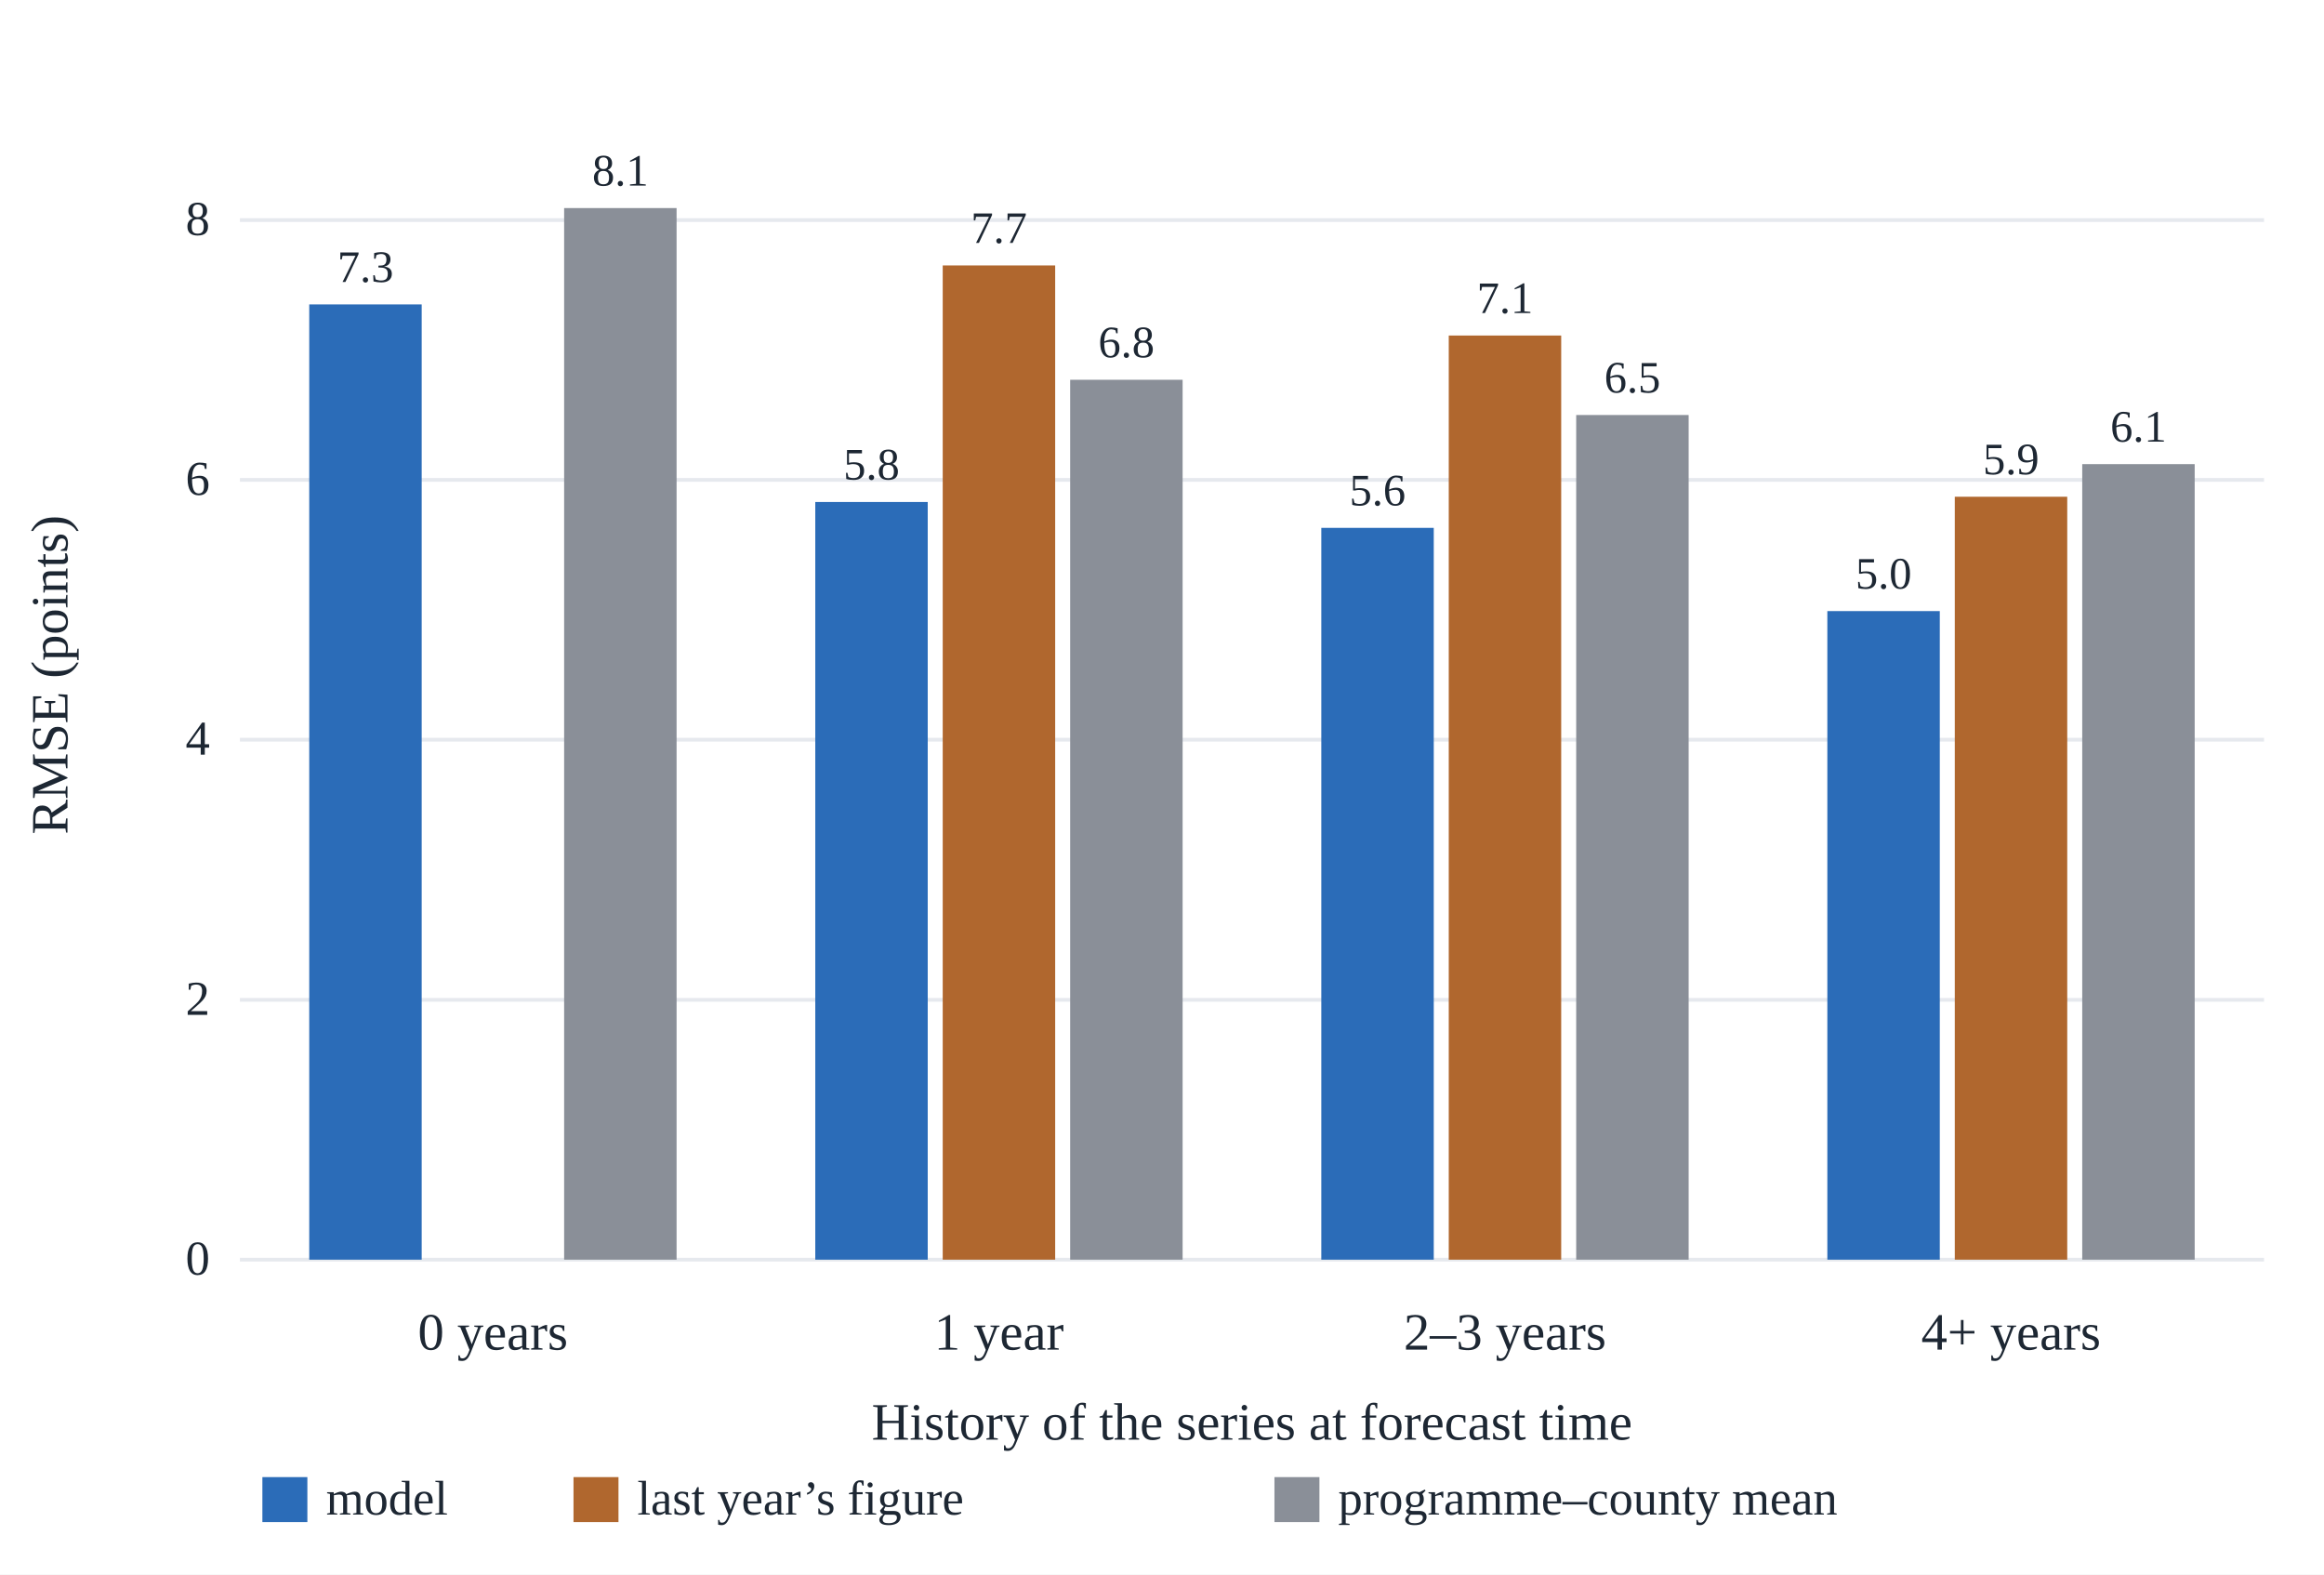
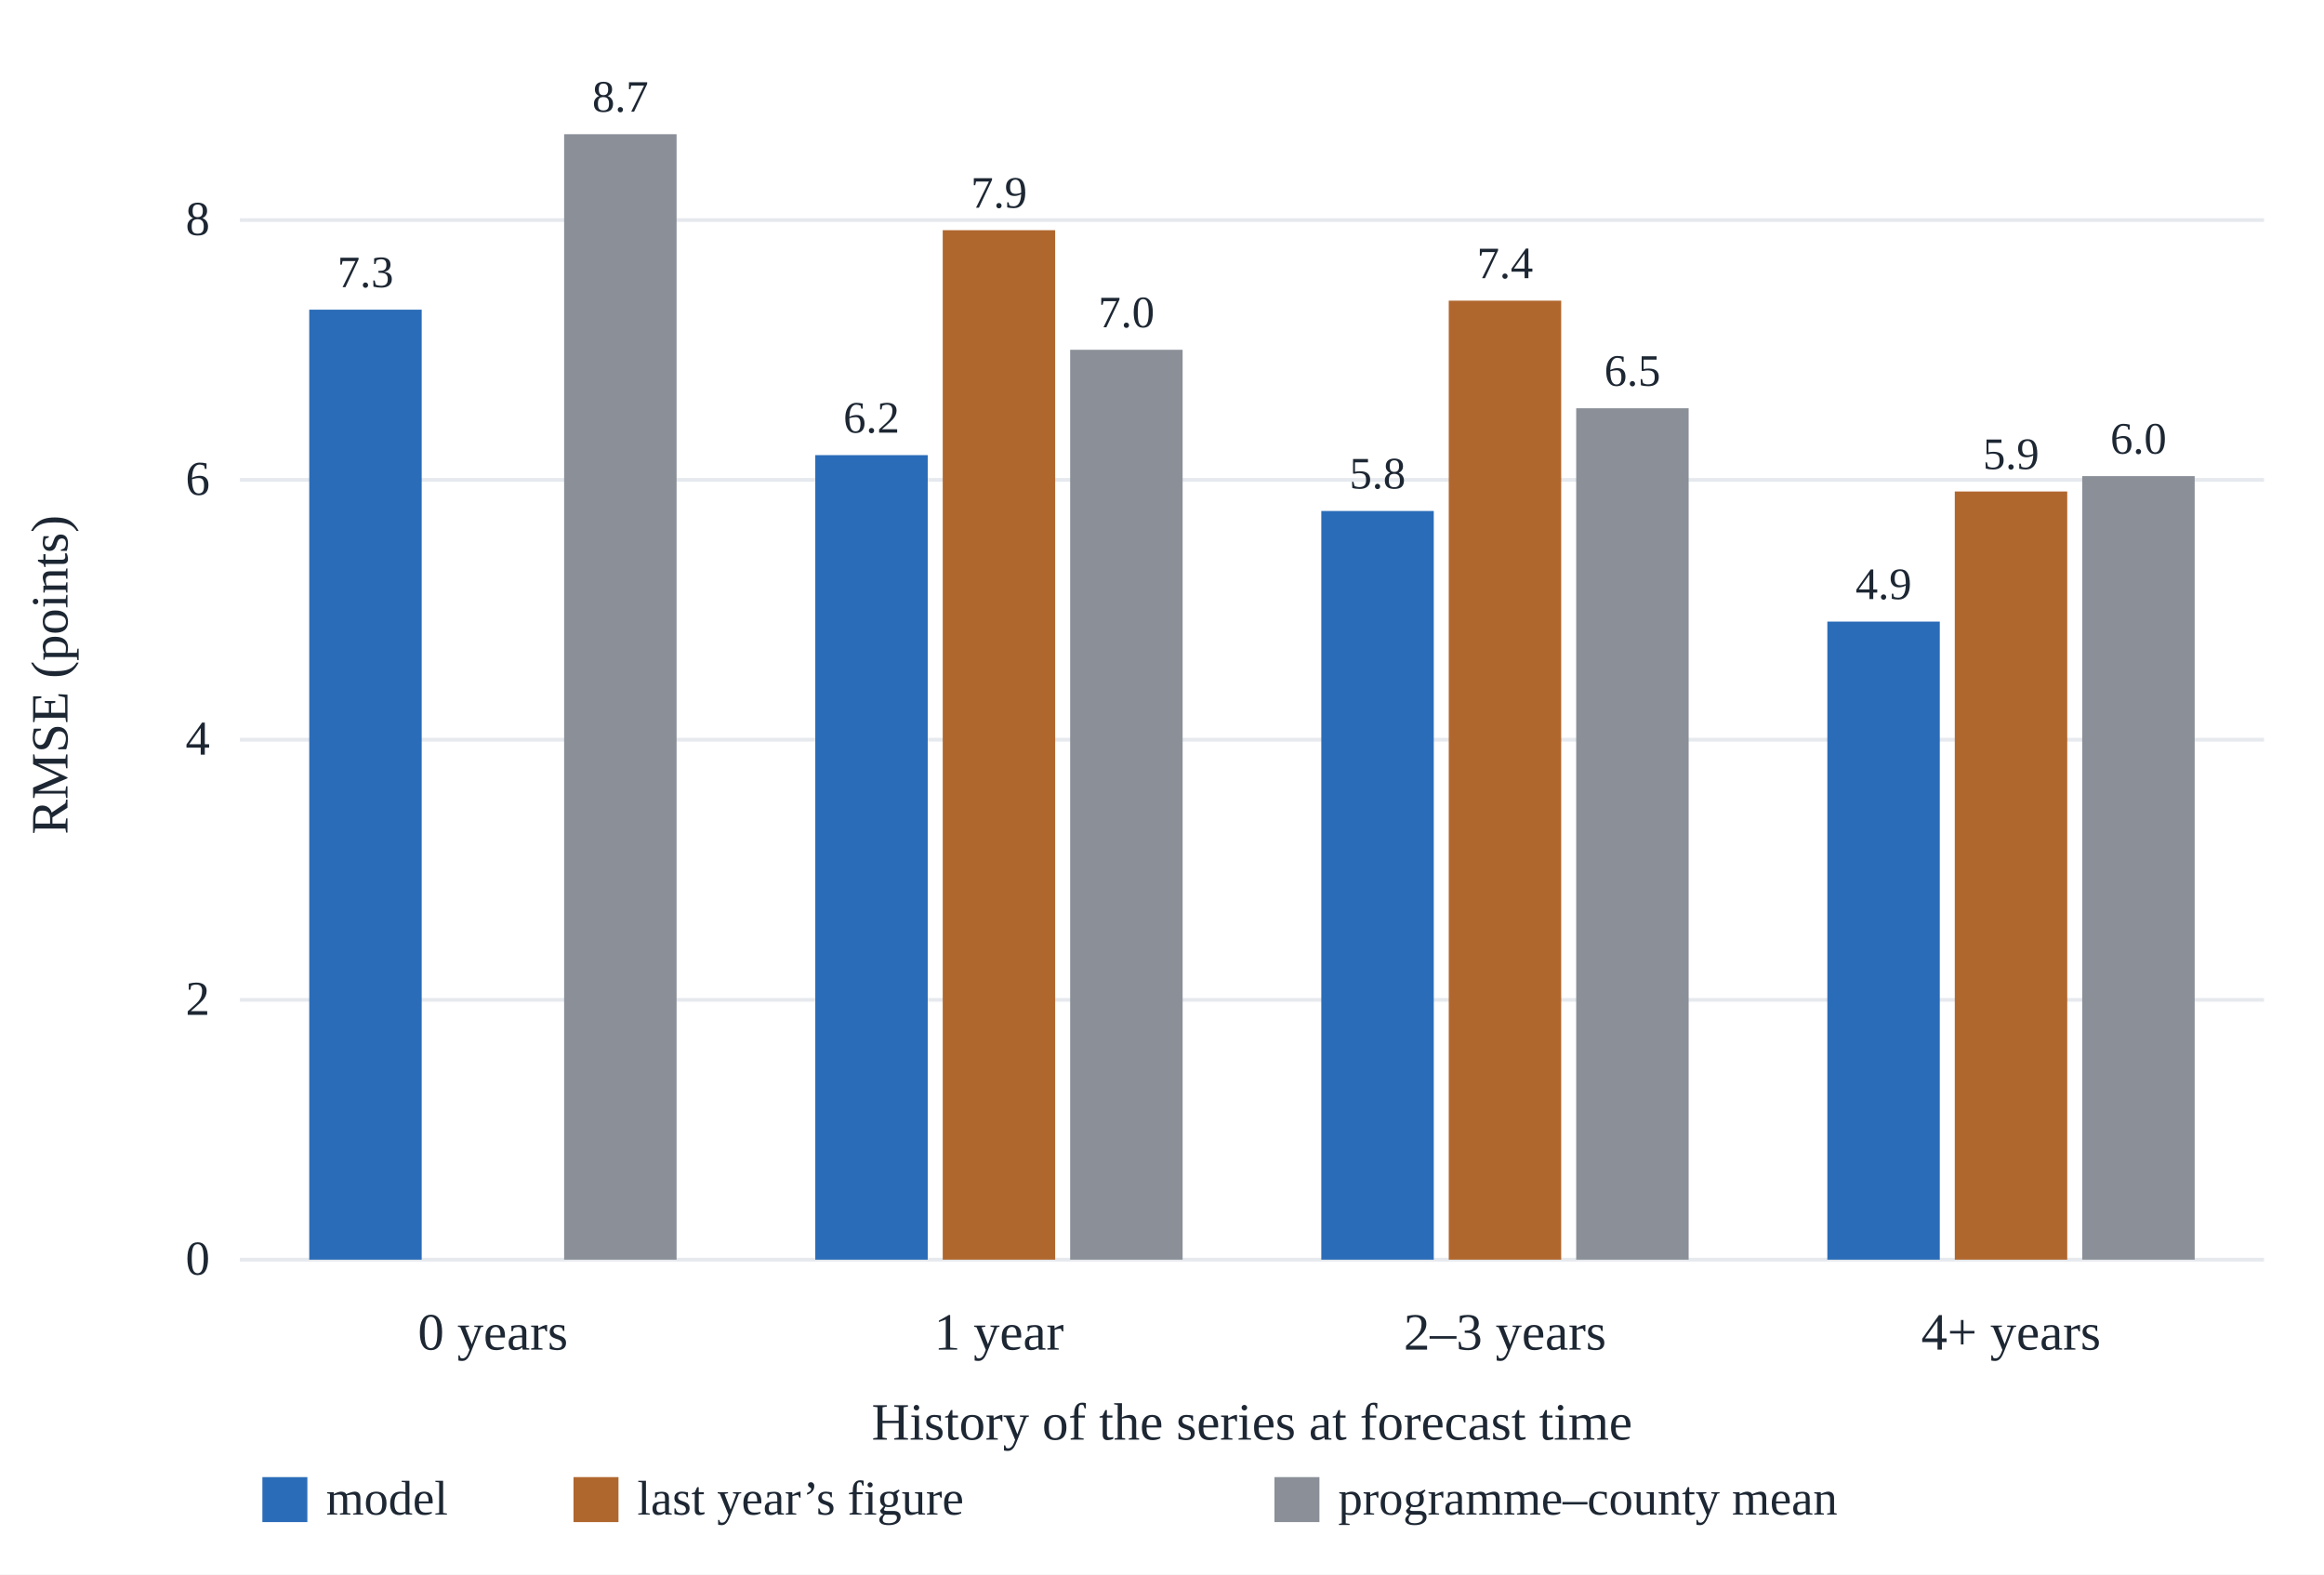
<svg xmlns="http://www.w3.org/2000/svg" viewBox="0 0 620 420" role="img" aria-label="Held-out RMSE by history stratum, model against two baselines">
  <rect width="620" height="420" fill="white" />
  <line x1="64" y1="336.0" x2="604" y2="336.0" stroke="#e6e9ee" />
  <text x="56" y="340.0" font-family="Georgia, &quot;Times New Roman&quot;, serif" font-size="13" fill="#1d2733" text-anchor="end">0</text>
  <line x1="64" y1="266.7" x2="604" y2="266.7" stroke="#e6e9ee" />
  <text x="56" y="270.7" font-family="Georgia, &quot;Times New Roman&quot;, serif" font-size="13" fill="#1d2733" text-anchor="end">2</text>
  <line x1="64" y1="197.3" x2="604" y2="197.3" stroke="#e6e9ee" />
  <text x="56" y="201.3" font-family="Georgia, &quot;Times New Roman&quot;, serif" font-size="13" fill="#1d2733" text-anchor="end">4</text>
  <line x1="64" y1="128.0" x2="604" y2="128.0" stroke="#e6e9ee" />
  <text x="56" y="132.0" font-family="Georgia, &quot;Times New Roman&quot;, serif" font-size="13" fill="#1d2733" text-anchor="end">6</text>
  <line x1="64" y1="58.7" x2="604" y2="58.7" stroke="#e6e9ee" />
  <text x="56" y="62.7" font-family="Georgia, &quot;Times New Roman&quot;, serif" font-size="13" fill="#1d2733" text-anchor="end">8</text>
-   <rect x="82.5" y="81.2" width="30" height="254.8" fill="#2b6cb8" />
-   <text x="97.5" y="75.2" font-family="Georgia, &quot;Times New Roman&quot;, serif" font-size="12" fill="#1d2733" text-anchor="middle">7.3</text>
-   <rect x="150.5" y="55.5" width="30" height="280.5" fill="#8a8f98" />
-   <text x="165.5" y="49.5" font-family="Georgia, &quot;Times New Roman&quot;, serif" font-size="12" fill="#1d2733" text-anchor="middle">8.1</text>
+   <rect x="82.5" y="82.6" width="30" height="253.4" fill="#2b6cb8" />
+   <text x="97.5" y="76.6" font-family="Georgia, &quot;Times New Roman&quot;, serif" font-size="12" fill="#1d2733" text-anchor="middle">7.3</text>
+   <rect x="150.5" y="35.8" width="30" height="300.2" fill="#8a8f98" />
+   <text x="165.5" y="29.8" font-family="Georgia, &quot;Times New Roman&quot;, serif" font-size="12" fill="#1d2733" text-anchor="middle">8.7</text>
  <text x="131.5" y="360" font-family="Georgia, &quot;Times New Roman&quot;, serif" font-size="14" fill="#1d2733" text-anchor="middle">0 years</text>
-   <rect x="217.5" y="133.9" width="30" height="202.1" fill="#2b6cb8" />
-   <text x="232.5" y="127.9" font-family="Georgia, &quot;Times New Roman&quot;, serif" font-size="12" fill="#1d2733" text-anchor="middle">5.8</text>
-   <rect x="251.5" y="70.8" width="30" height="265.2" fill="#b0672e" />
-   <text x="266.5" y="64.8" font-family="Georgia, &quot;Times New Roman&quot;, serif" font-size="12" fill="#1d2733" text-anchor="middle">7.7</text>
-   <rect x="285.5" y="101.3" width="30" height="234.7" fill="#8a8f98" />
-   <text x="300.5" y="95.3" font-family="Georgia, &quot;Times New Roman&quot;, serif" font-size="12" fill="#1d2733" text-anchor="middle">6.8</text>
+   <rect x="217.5" y="121.4" width="30" height="214.6" fill="#2b6cb8" />
+   <text x="232.5" y="115.4" font-family="Georgia, &quot;Times New Roman&quot;, serif" font-size="12" fill="#1d2733" text-anchor="middle">6.2</text>
+   <rect x="251.5" y="61.4" width="30" height="274.6" fill="#b0672e" />
+   <text x="266.5" y="55.4" font-family="Georgia, &quot;Times New Roman&quot;, serif" font-size="12" fill="#1d2733" text-anchor="middle">7.9</text>
+   <rect x="285.5" y="93.3" width="30" height="242.7" fill="#8a8f98" />
+   <text x="300.5" y="87.3" font-family="Georgia, &quot;Times New Roman&quot;, serif" font-size="12" fill="#1d2733" text-anchor="middle">7.0</text>
  <text x="266.5" y="360" font-family="Georgia, &quot;Times New Roman&quot;, serif" font-size="14" fill="#1d2733" text-anchor="middle">1 year</text>
-   <rect x="352.5" y="140.8" width="30" height="195.2" fill="#2b6cb8" />
-   <text x="367.5" y="134.8" font-family="Georgia, &quot;Times New Roman&quot;, serif" font-size="12" fill="#1d2733" text-anchor="middle">5.6</text>
-   <rect x="386.5" y="89.5" width="30" height="246.5" fill="#b0672e" />
-   <text x="401.5" y="83.5" font-family="Georgia, &quot;Times New Roman&quot;, serif" font-size="12" fill="#1d2733" text-anchor="middle">7.1</text>
-   <rect x="420.5" y="110.7" width="30" height="225.3" fill="#8a8f98" />
-   <text x="435.5" y="104.7" font-family="Georgia, &quot;Times New Roman&quot;, serif" font-size="12" fill="#1d2733" text-anchor="middle">6.5</text>
+   <rect x="352.5" y="136.3" width="30" height="199.7" fill="#2b6cb8" />
+   <text x="367.5" y="130.3" font-family="Georgia, &quot;Times New Roman&quot;, serif" font-size="12" fill="#1d2733" text-anchor="middle">5.8</text>
+   <rect x="386.5" y="80.2" width="30" height="255.8" fill="#b0672e" />
+   <text x="401.5" y="74.2" font-family="Georgia, &quot;Times New Roman&quot;, serif" font-size="12" fill="#1d2733" text-anchor="middle">7.4</text>
+   <rect x="420.5" y="108.9" width="30" height="227.1" fill="#8a8f98" />
+   <text x="435.5" y="102.9" font-family="Georgia, &quot;Times New Roman&quot;, serif" font-size="12" fill="#1d2733" text-anchor="middle">6.5</text>
  <text x="401.5" y="360" font-family="Georgia, &quot;Times New Roman&quot;, serif" font-size="14" fill="#1d2733" text-anchor="middle">2–3 years</text>
-   <rect x="487.5" y="163.0" width="30" height="173.0" fill="#2b6cb8" />
-   <text x="502.5" y="157.0" font-family="Georgia, &quot;Times New Roman&quot;, serif" font-size="12" fill="#1d2733" text-anchor="middle">5.0</text>
-   <rect x="521.5" y="132.5" width="30" height="203.5" fill="#b0672e" />
-   <text x="536.5" y="126.5" font-family="Georgia, &quot;Times New Roman&quot;, serif" font-size="12" fill="#1d2733" text-anchor="middle">5.9</text>
-   <rect x="555.5" y="123.8" width="30" height="212.2" fill="#8a8f98" />
-   <text x="570.5" y="117.8" font-family="Georgia, &quot;Times New Roman&quot;, serif" font-size="12" fill="#1d2733" text-anchor="middle">6.1</text>
+   <rect x="487.5" y="165.8" width="30" height="170.2" fill="#2b6cb8" />
+   <text x="502.5" y="159.8" font-family="Georgia, &quot;Times New Roman&quot;, serif" font-size="12" fill="#1d2733" text-anchor="middle">4.9</text>
+   <rect x="521.5" y="131.1" width="30" height="204.9" fill="#b0672e" />
+   <text x="536.5" y="125.1" font-family="Georgia, &quot;Times New Roman&quot;, serif" font-size="12" fill="#1d2733" text-anchor="middle">5.9</text>
+   <rect x="555.5" y="127.0" width="30" height="209.0" fill="#8a8f98" />
+   <text x="570.5" y="121.0" font-family="Georgia, &quot;Times New Roman&quot;, serif" font-size="12" fill="#1d2733" text-anchor="middle">6.0</text>
  <text x="536.5" y="360" font-family="Georgia, &quot;Times New Roman&quot;, serif" font-size="14" fill="#1d2733" text-anchor="middle">4+ years</text>
  <text x="334.0" y="384" font-family="Georgia, &quot;Times New Roman&quot;, serif" font-size="14" fill="#1d2733" text-anchor="middle">History of the series at forecast time</text>
  <rect x="70" y="394" width="12" height="12" fill="#2b6cb8" />
  <text x="87" y="404" font-family="Georgia, &quot;Times New Roman&quot;, serif" font-size="13" fill="#1d2733">model</text>
  <rect x="153" y="394" width="12" height="12" fill="#b0672e" />
  <text x="170" y="404" font-family="Georgia, &quot;Times New Roman&quot;, serif" font-size="13" fill="#1d2733">last year’s figure</text>
  <rect x="340" y="394" width="12" height="12" fill="#8a8f98" />
  <text x="357" y="404" font-family="Georgia, &quot;Times New Roman&quot;, serif" font-size="13" fill="#1d2733">programme–county mean</text>
  <text x="18" y="180.0" font-family="Georgia, &quot;Times New Roman&quot;, serif" font-size="14" fill="#1d2733" text-anchor="middle" transform="rotate(-90 18 180.0)">RMSE (points)</text>
</svg>
